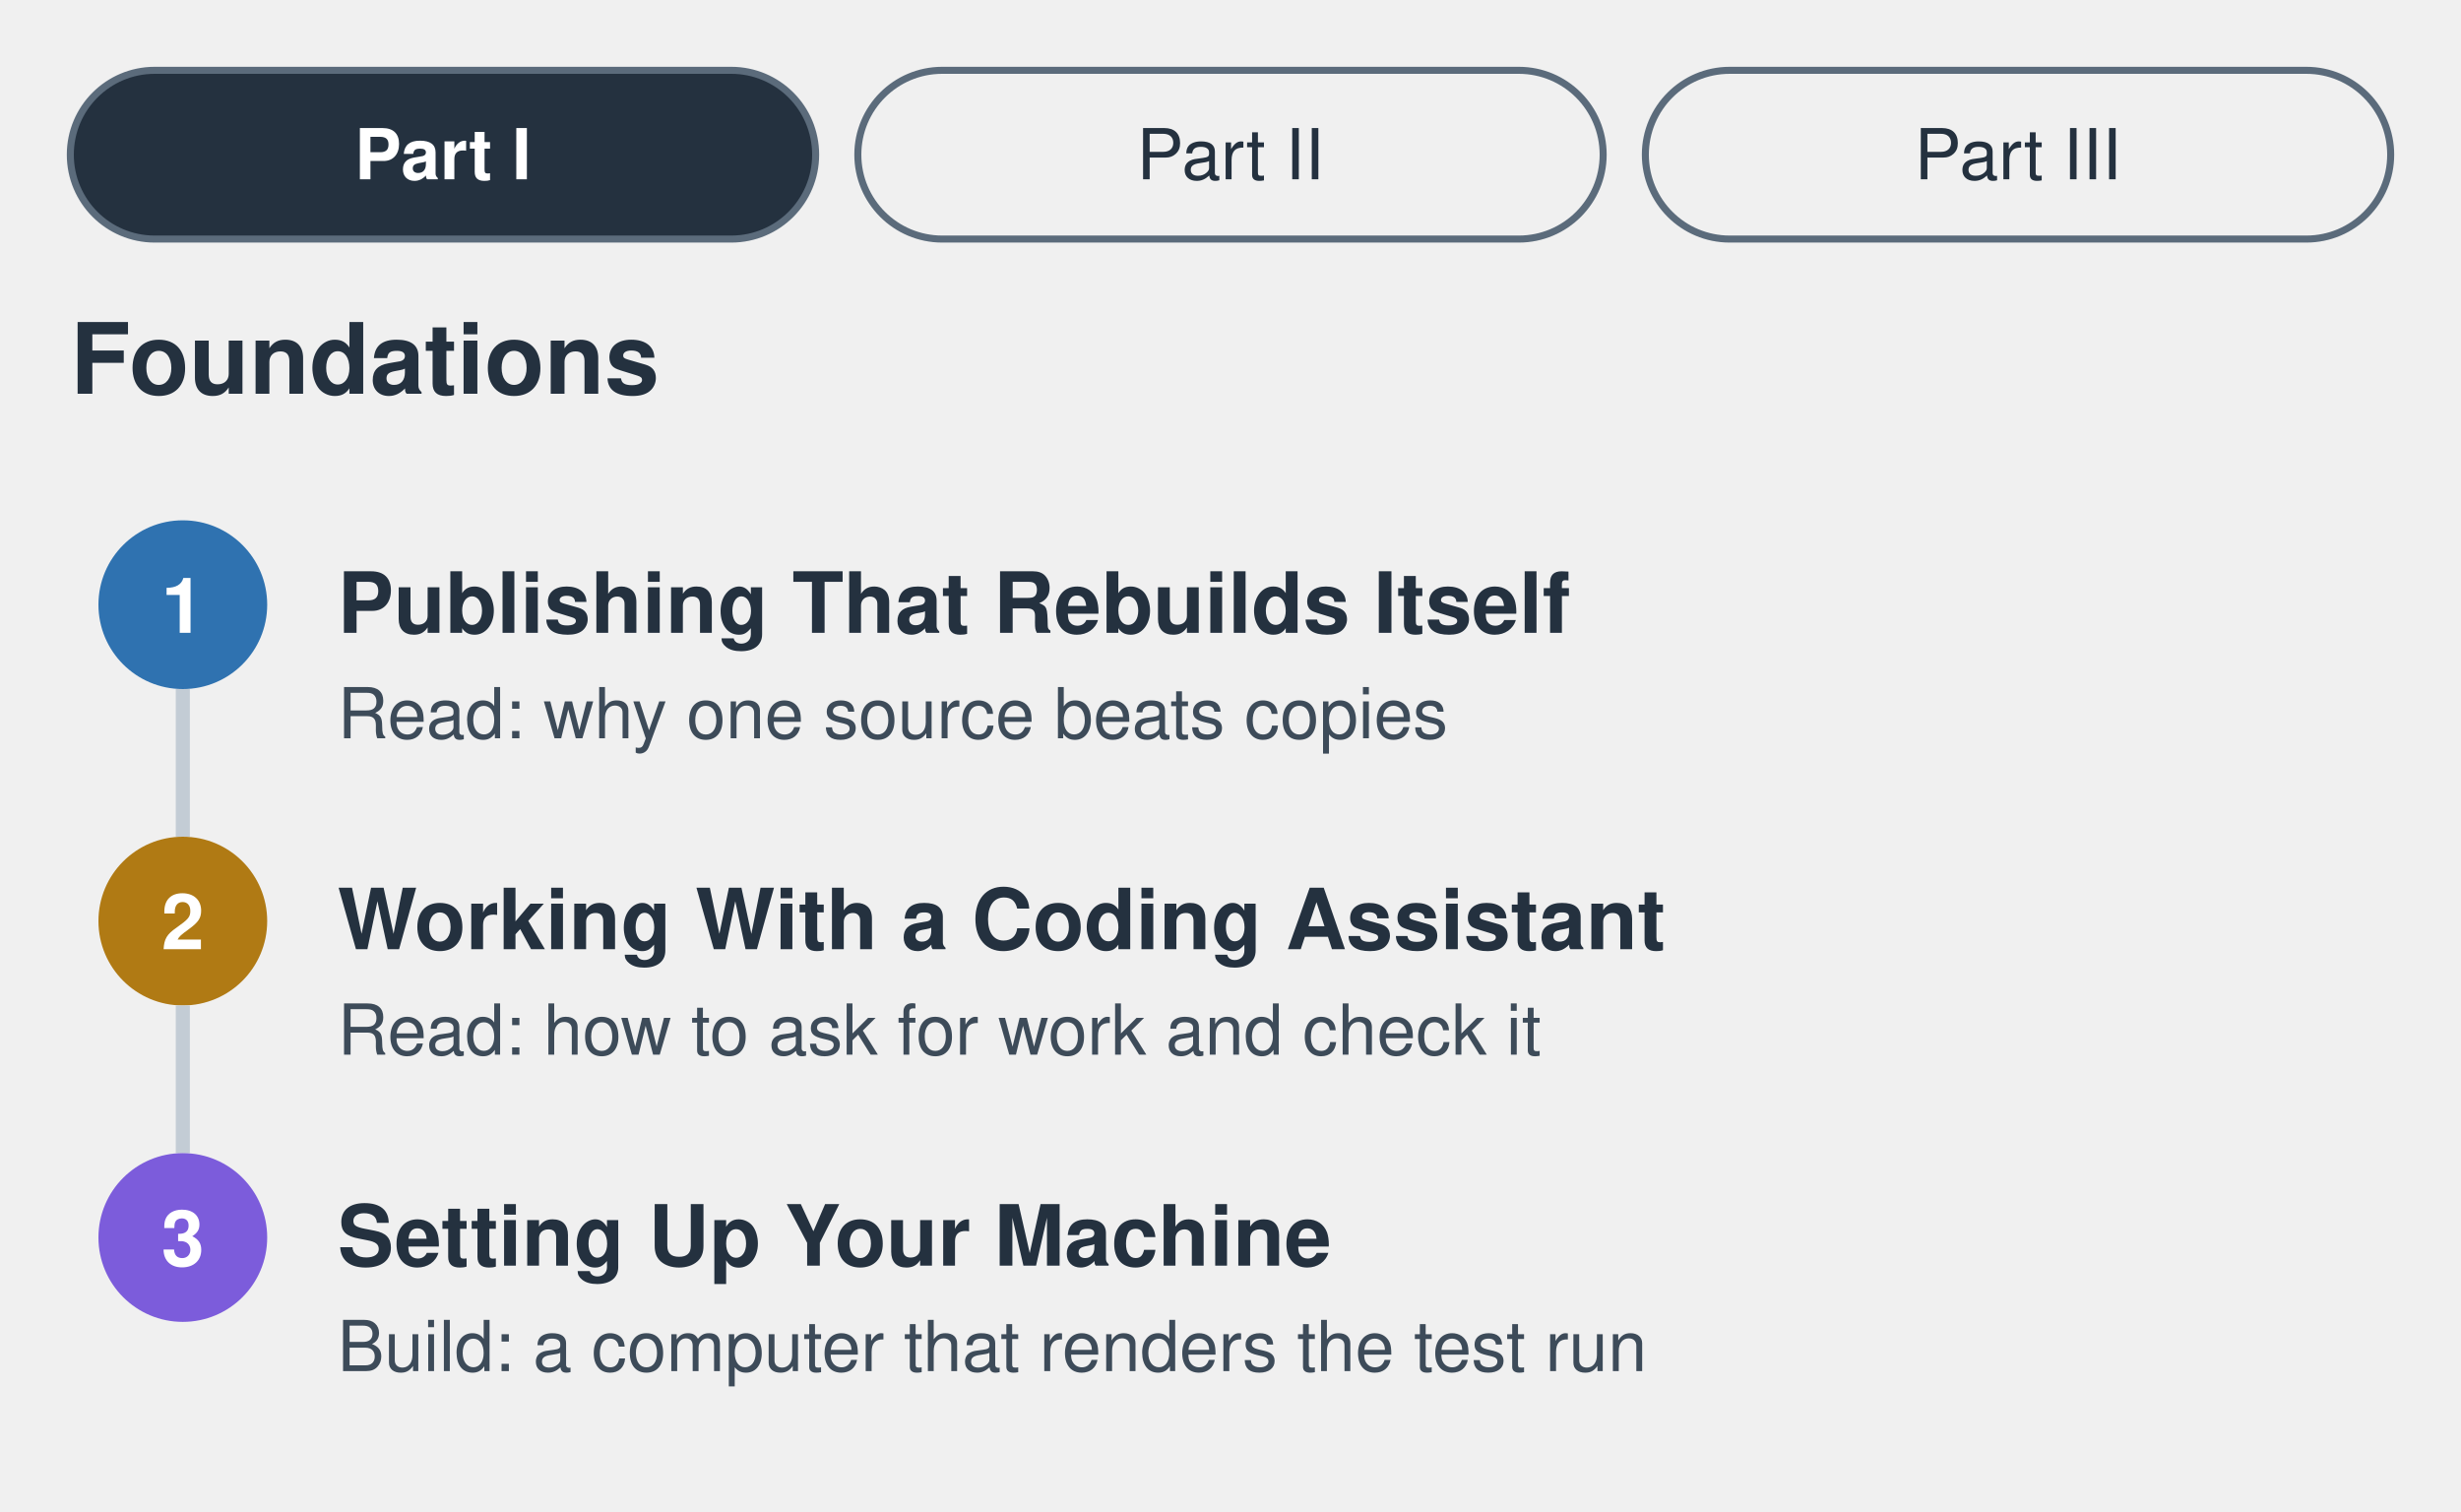
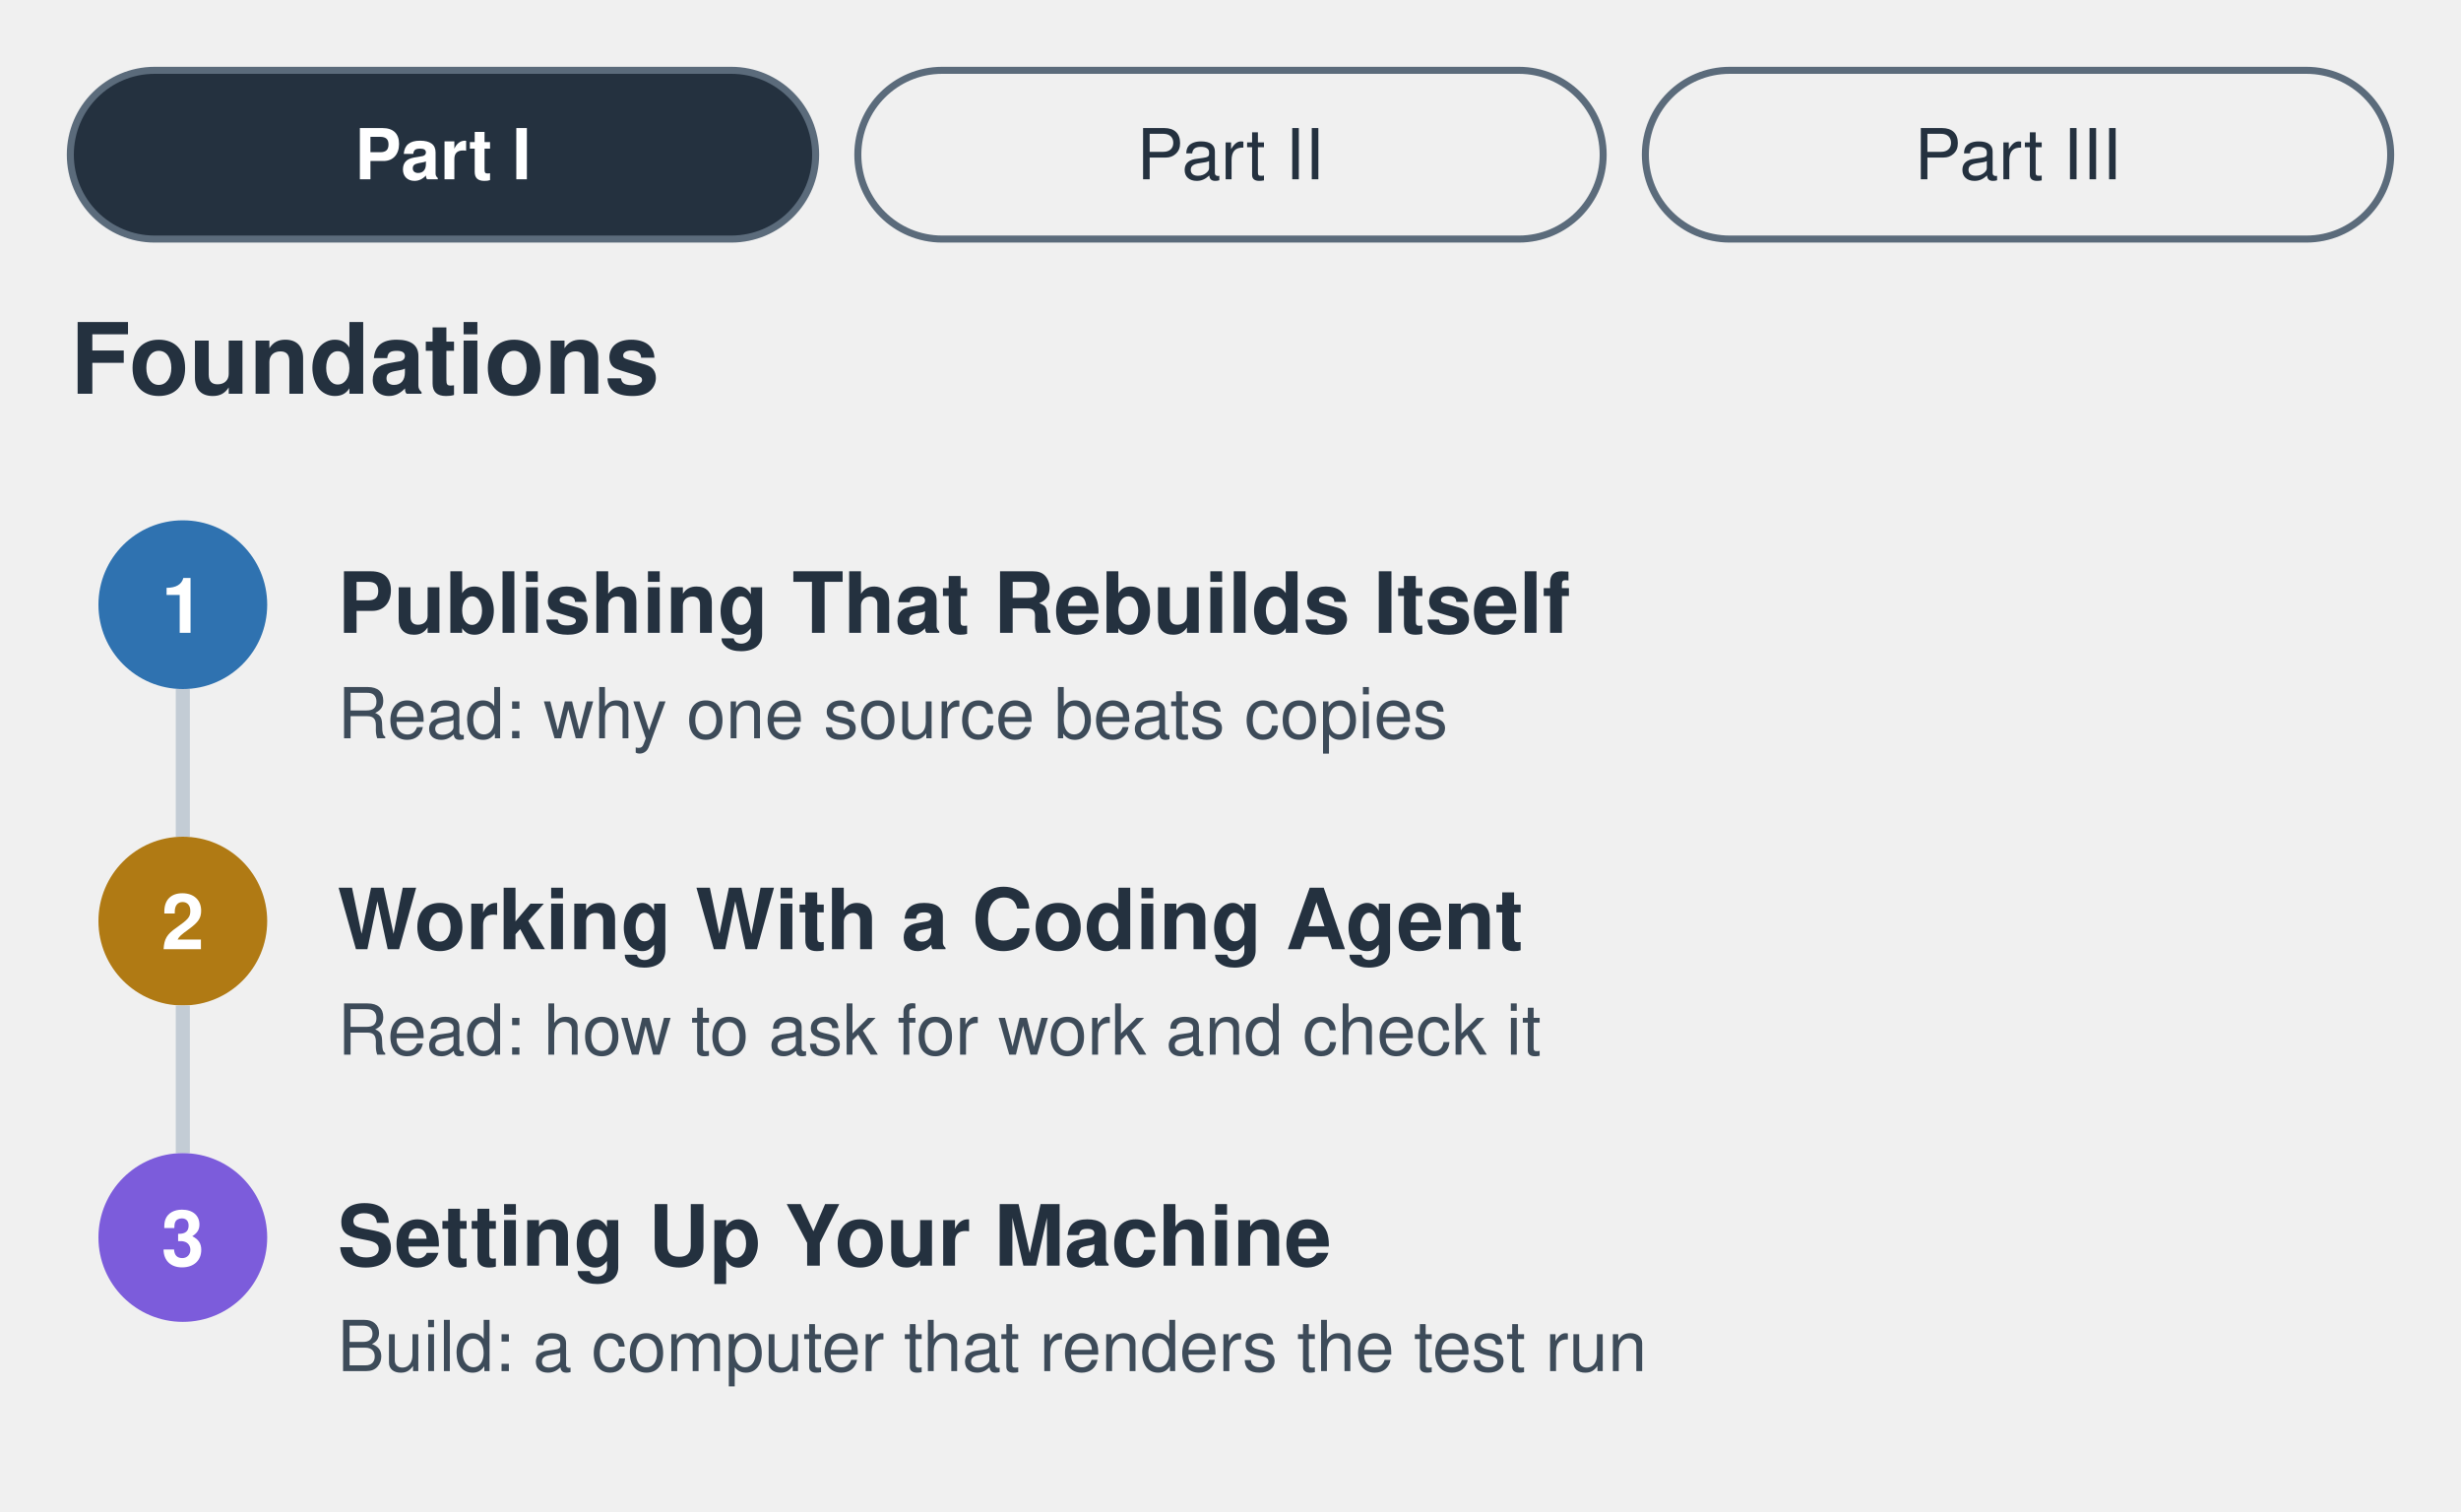
<svg xmlns="http://www.w3.org/2000/svg" viewBox="0 0 700 430" role="img" aria-labelledby="t d">
  <style>
  text { font-family: "Avenir Next", "Helvetica Neue", Helvetica, Arial, sans-serif; fill: #24313f; }
  .h { font-size: 28px; font-weight: 700; }
  .t { font-size: 24px; font-weight: 600; }
  .s { font-size: 20px; }
  .g { font-size: 20px; fill: #3d4b59; }
  .n { font-size: 19px; fill: #5b6b7b; }
  .num { font-size: 22px; font-weight: 700; fill: #ffffff; }
  .on { fill: #ffffff; font-weight: 700; }
</style>
  <rect x="20" y="20" width="212" height="48" rx="24" fill="#24313f" stroke="#5b6b7b" stroke-width="2" />
  <text x="126" y="51" text-anchor="middle" class="s on">Part I</text>
  <rect x="244" y="20" width="212" height="48" rx="24" fill="none" stroke="#5b6b7b" stroke-width="2" />
  <text x="350" y="51" text-anchor="middle" class="s">Part II</text>
  <rect x="468" y="20" width="212" height="48" rx="24" fill="none" stroke="#5b6b7b" stroke-width="2" />
  <text x="574" y="51" text-anchor="middle" class="s">Part III</text>
  <text x="20" y="112" class="h">Foundations</text>
  <circle cx="52" cy="172" r="24" fill="#2f72b0" />
  <text x="52" y="180" text-anchor="middle" class="num">1</text>
  <text x="96" y="180" class="t">Publishing That Rebuilds Itself</text>
  <text x="96" y="210" class="g">Read: why one source beats copies</text>
  <line x1="52" y1="196" x2="52" y2="238" stroke="#c3ccd5" stroke-width="4" />
  <circle cx="52" cy="262" r="24" fill="#b07a14" />
  <text x="52" y="270" text-anchor="middle" class="num">2</text>
-   <text x="96" y="270" class="t">Working With a Coding Assistant</text>
+   <text x="96" y="270" class="t">Working With a Coding Agent</text>
  <text x="96" y="300" class="g">Read: how to ask for work and check it</text>
  <line x1="52" y1="286" x2="52" y2="328" stroke="#c3ccd5" stroke-width="4" />
  <circle cx="52" cy="352" r="24" fill="#7c5cdb" />
  <text x="52" y="360" text-anchor="middle" class="num">3</text>
  <text x="96" y="360" class="t">Setting Up Your Machine</text>
  <text x="96" y="390" class="g">Build: a computer that renders the test run</text>
</svg>
